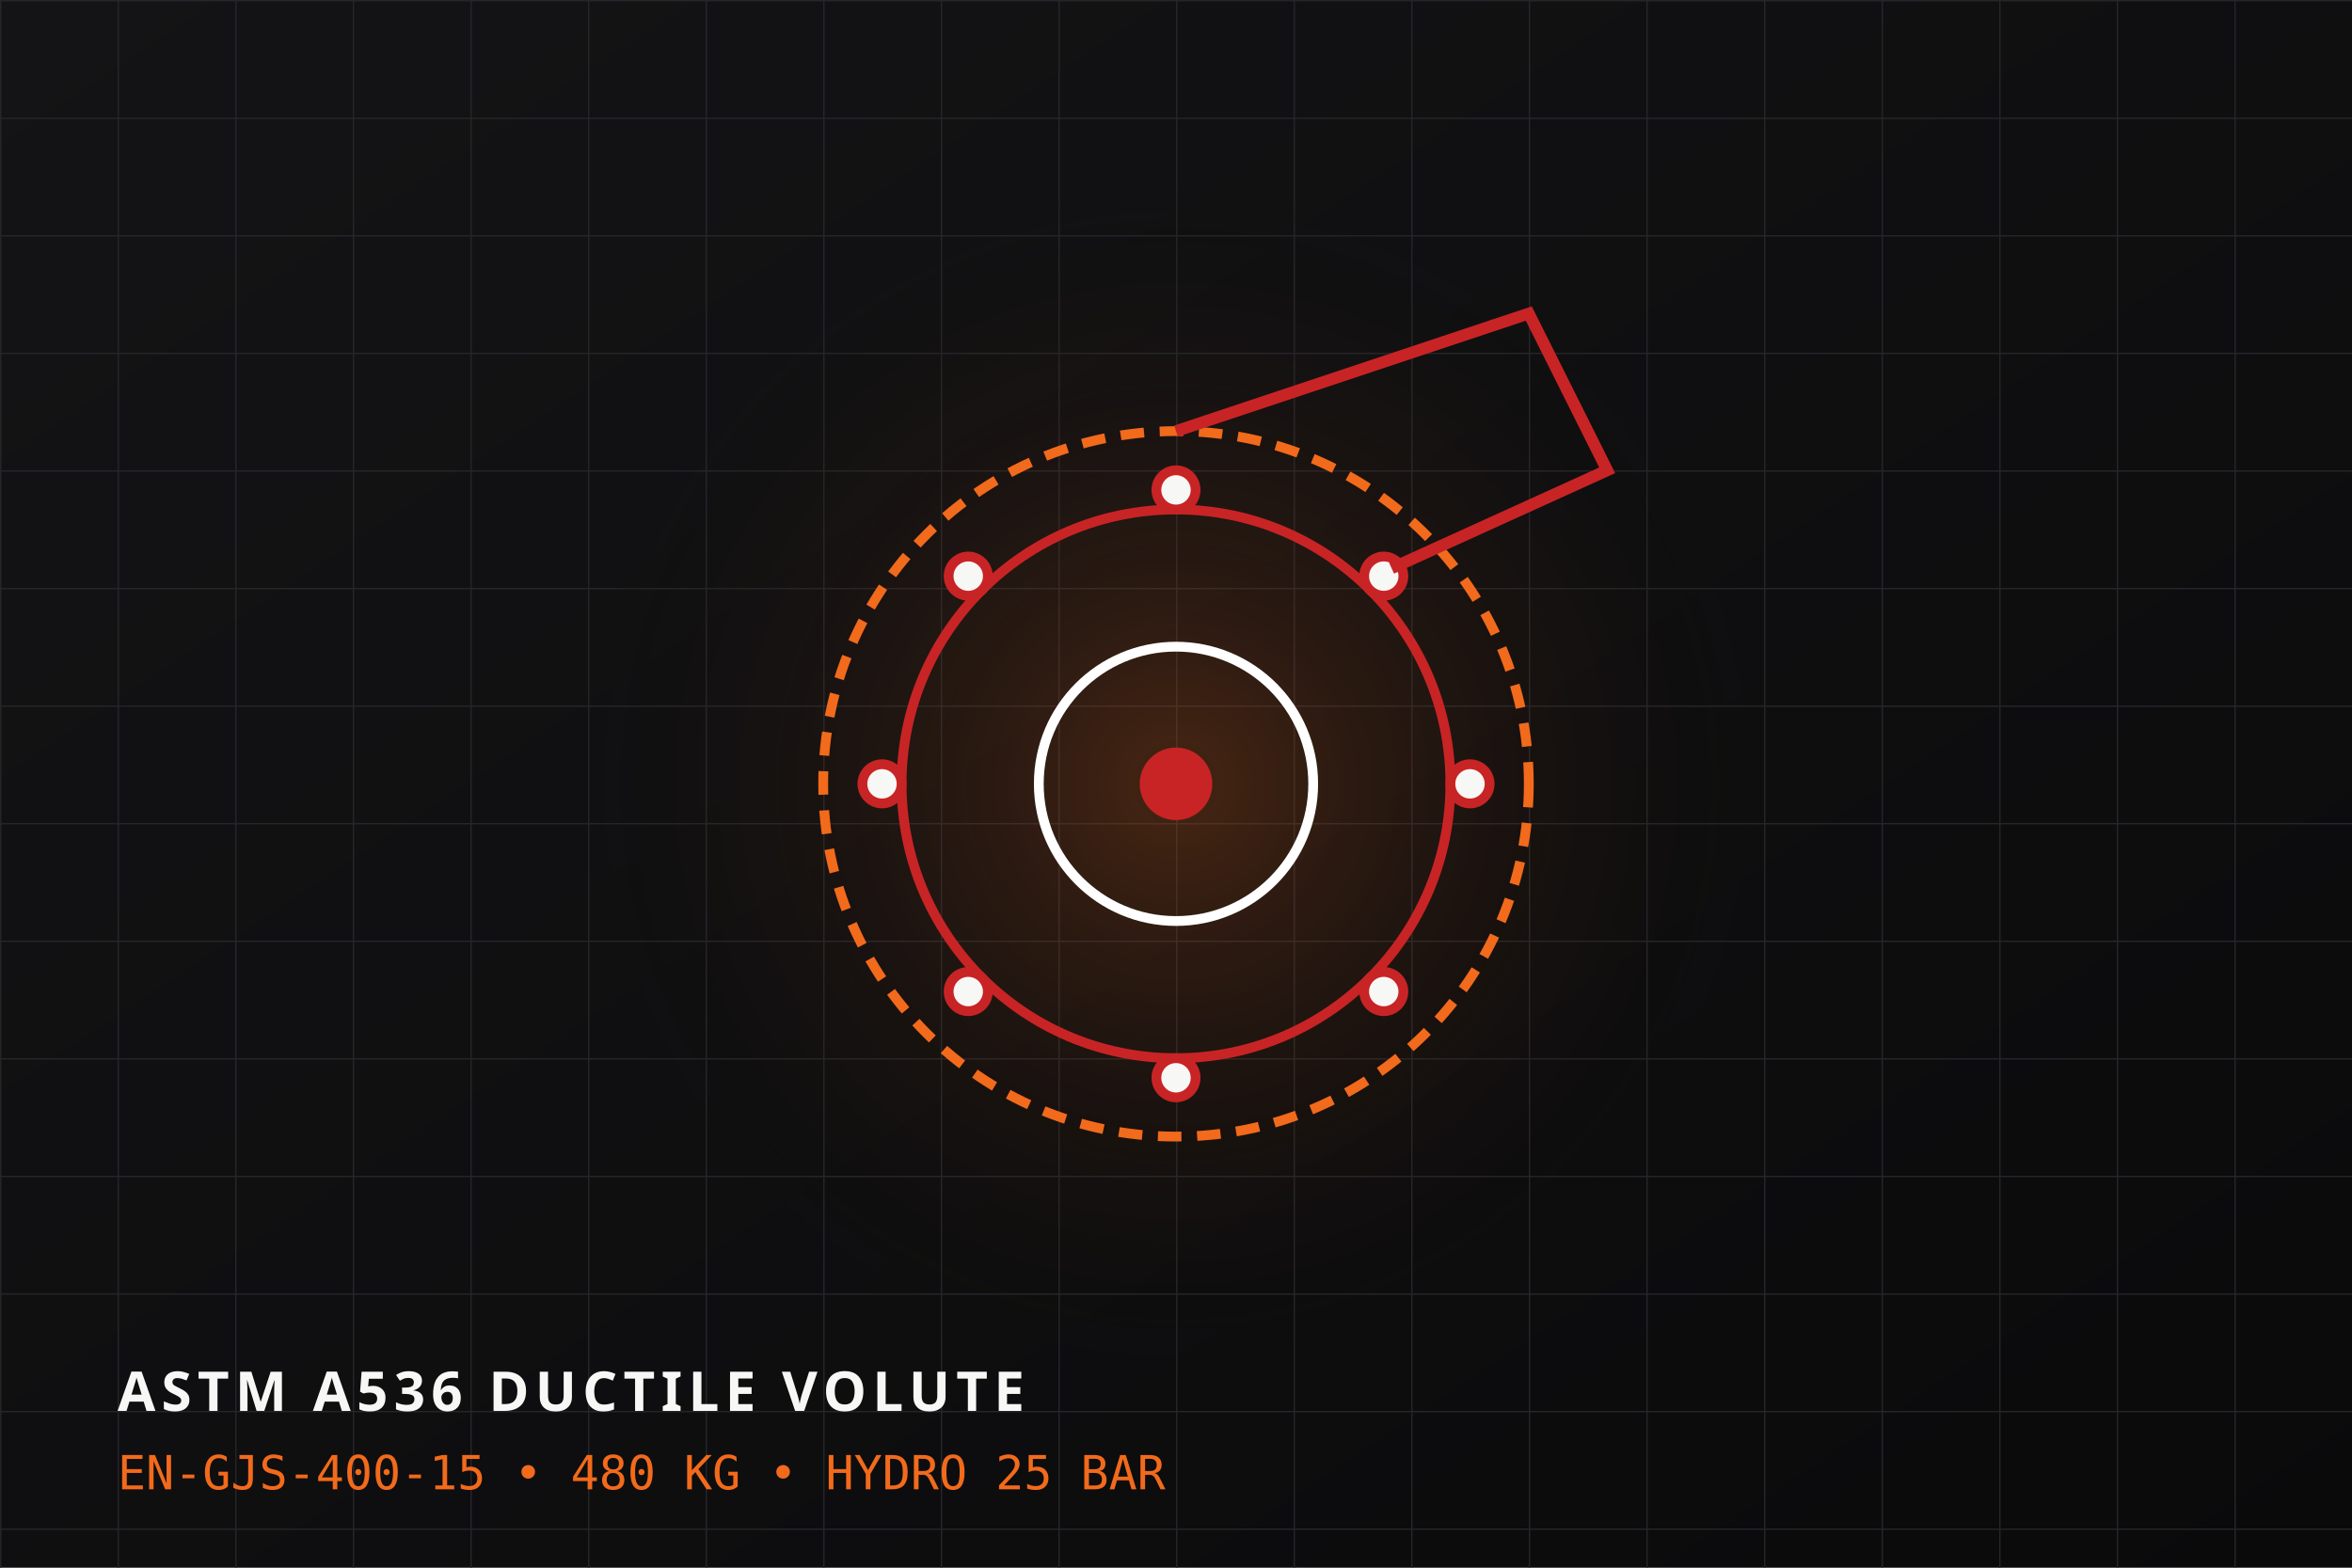
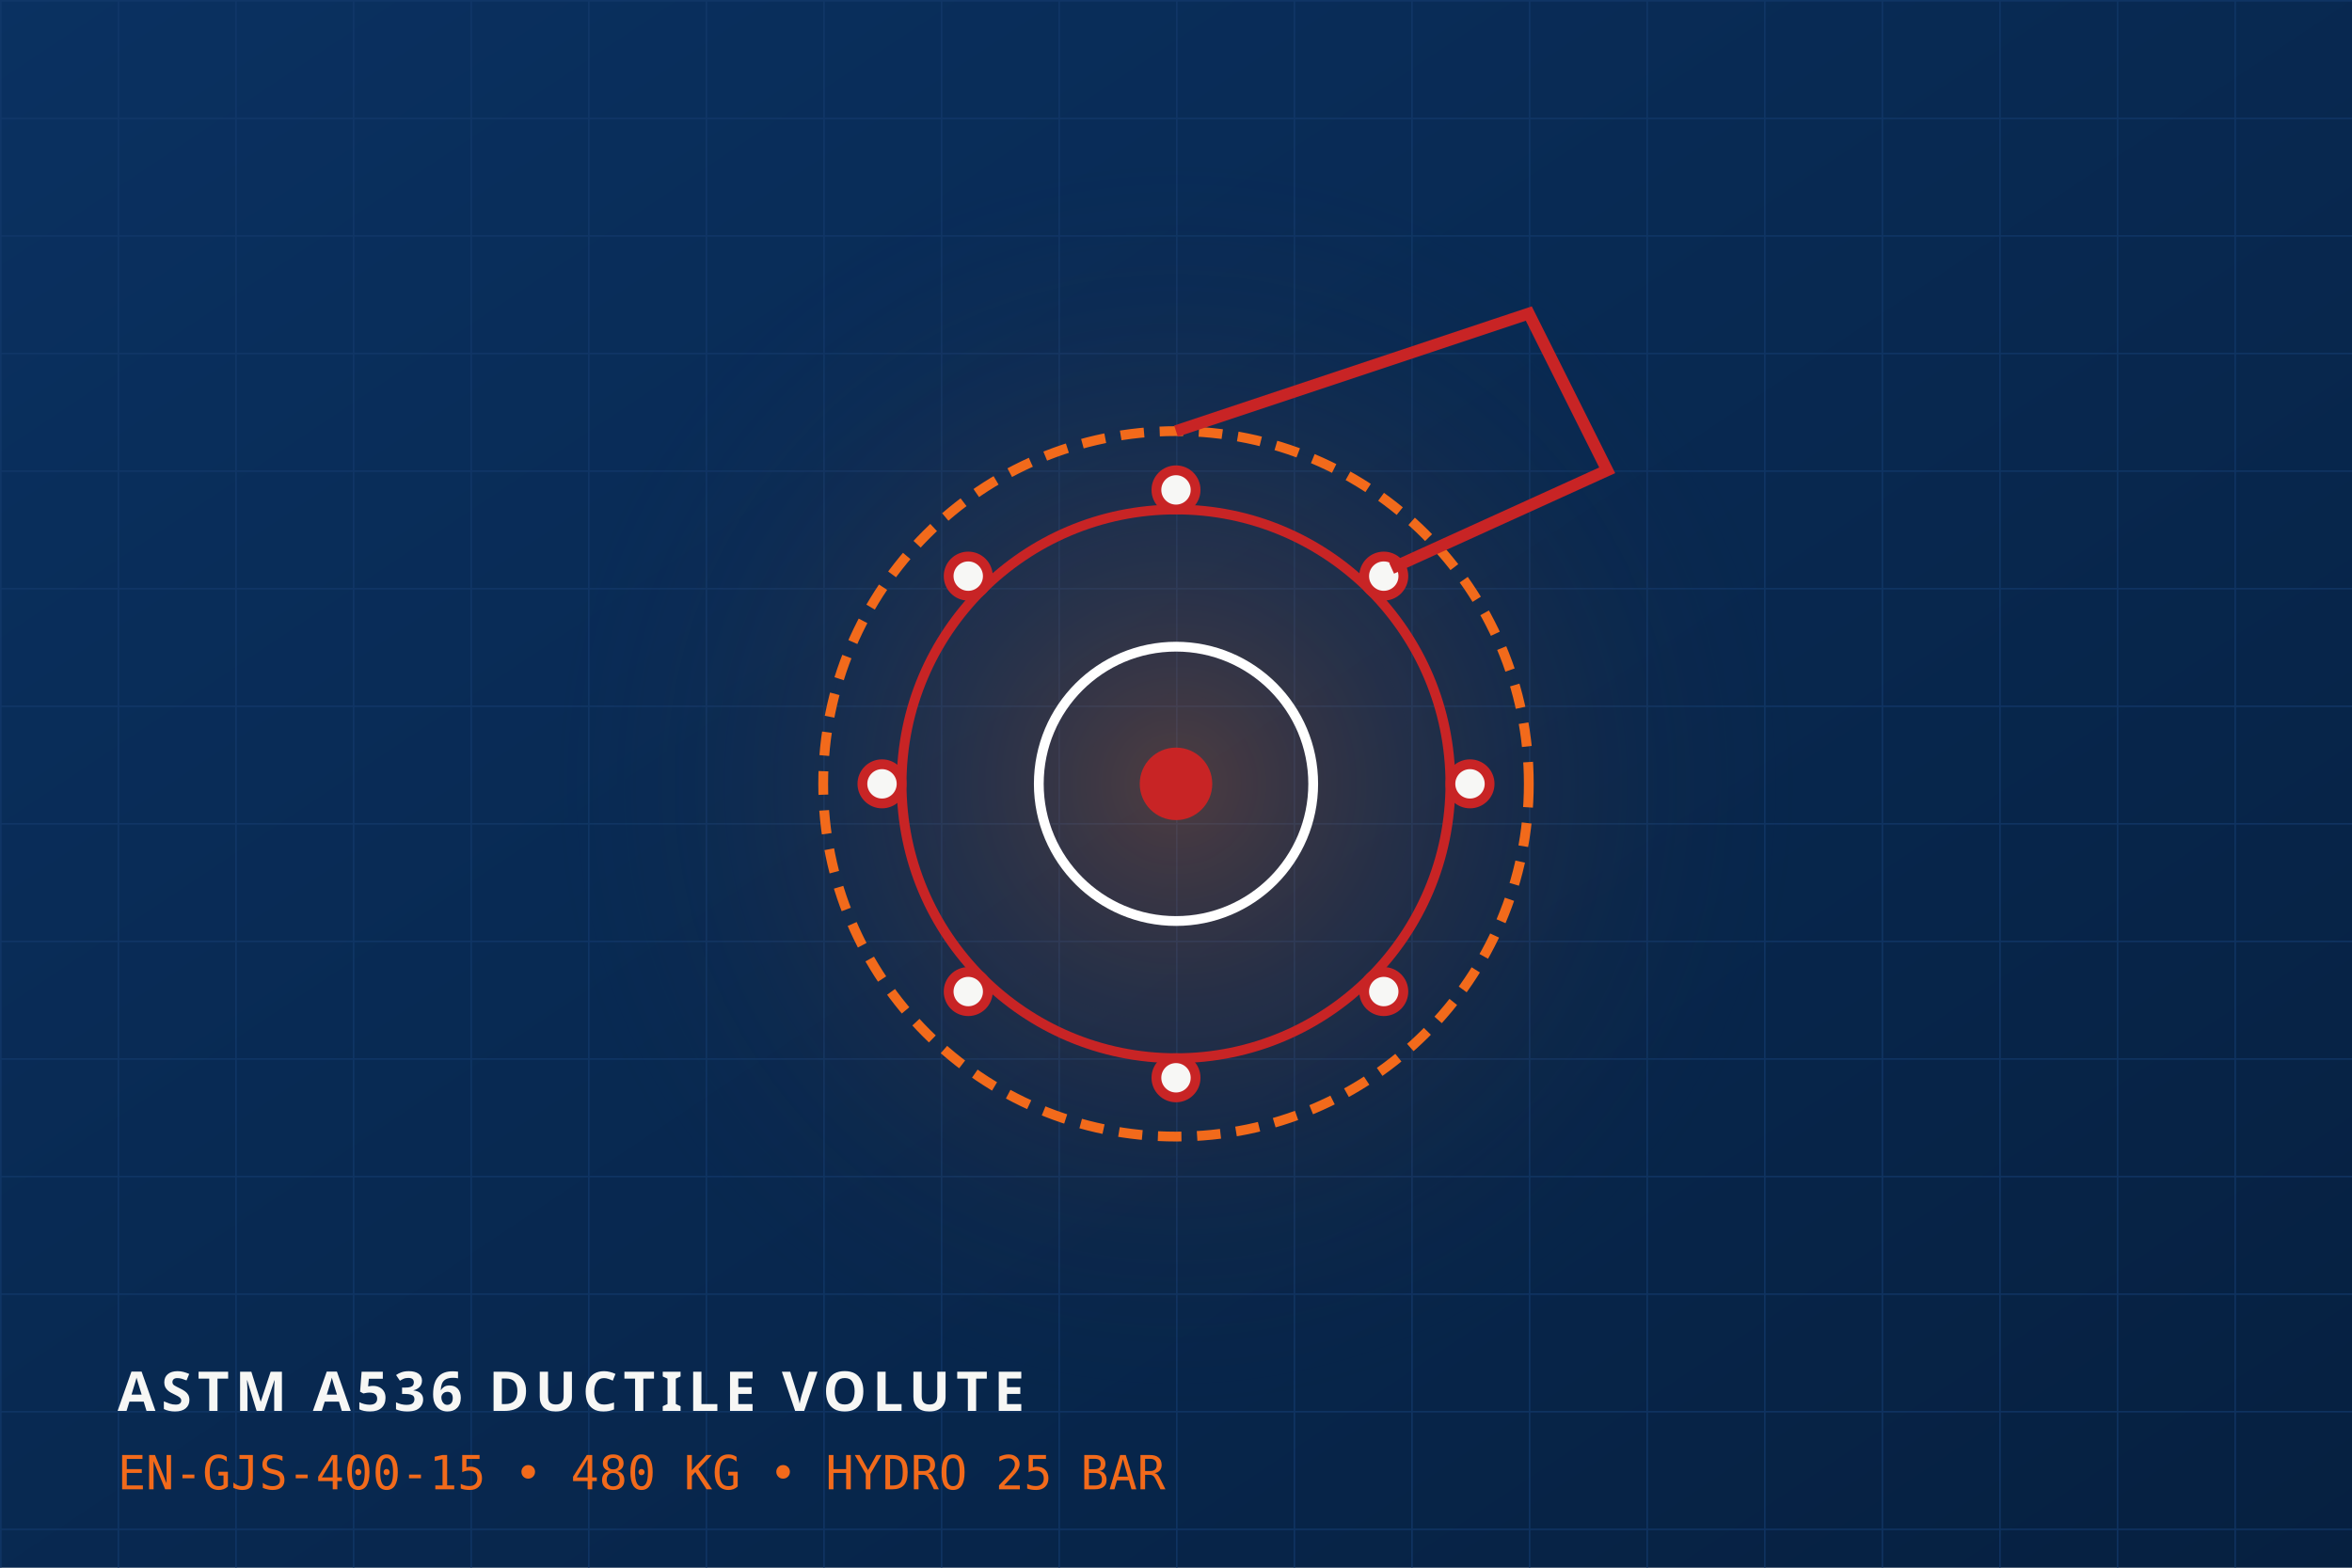
<svg xmlns="http://www.w3.org/2000/svg" viewBox="0 0 600 400" width="100%" height="100%">
  <defs>
-     <linearGradient id="bg" x1="0%" y1="0%" x2="100%" y2="100%">
-       <stop offset="0%" stop-color="#141416" />
-       <stop offset="100%" stop-color="#0a0a0b" />
+     <linearGradient id="navyBg" x1="0%" y1="0%" x2="100%" y2="100%">
+       <stop offset="0%" stop-color="#0a3161" />
+       <stop offset="100%" stop-color="#062040" />
    </linearGradient>
    <radialGradient id="moltenGlow" cx="50%" cy="50%" r="50%">
-       <stop offset="0%" stop-color="#f26a1b" stop-opacity="0.25" />
-       <stop offset="100%" stop-color="#000000" stop-opacity="0" />
+       <stop offset="0%" stop-color="#f26a1b" stop-opacity="0.3" />
+       <stop offset="100%" stop-color="#062040" stop-opacity="0" />
    </radialGradient>
    <pattern id="grid" width="30" height="30" patternUnits="userSpaceOnUse">
-       <path d="M 30 0 L 0 0 0 30" fill="none" stroke="#25252a" stroke-width="0.7" />
+       <path d="M 30 0 L 0 0 0 30" fill="none" stroke="#13396b" stroke-width="0.8" />
    </pattern>
  </defs>
-   <rect width="600" height="400" fill="url(#bg)" />
-   <rect width="600" height="400" fill="url(#grid)" />
+   <rect width="600" height="400" fill="url(#navyBg)" />
+   <rect width="600" height="400" fill="url(#grid)" opacity="0.7" />
  <circle cx="300" cy="200" r="160" fill="url(#moltenGlow)" />
  <g transform="translate(180, 80)" stroke="#c82425" stroke-width="2.5" fill="none">
    <circle cx="120" cy="120" r="90" stroke="#f26a1b" stroke-dasharray="6,4" />
    <circle cx="120" cy="120" r="70" />
    <circle cx="120" cy="120" r="35" stroke="#ffffff" />
    <circle cx="120" cy="120" r="8" fill="#c82425" />
    <circle cx="120" cy="45" r="5" fill="#f7f7f5" />
    <circle cx="120" cy="195" r="5" fill="#f7f7f5" />
    <circle cx="45" cy="120" r="5" fill="#f7f7f5" />
    <circle cx="195" cy="120" r="5" fill="#f7f7f5" />
    <circle cx="67" cy="67" r="5" fill="#f7f7f5" />
    <circle cx="173" cy="173" r="5" fill="#f7f7f5" />
    <circle cx="67" cy="173" r="5" fill="#f7f7f5" />
    <circle cx="173" cy="67" r="5" fill="#f7f7f5" />
    <path d="M 120 30 L 210 0 L 230 40 L 175 65" stroke="#c82425" stroke-width="3" />
  </g>
  <text x="30" y="360" fill="#f7f7f5" font-family="sans-serif" font-size="14" font-weight="700" letter-spacing="1.5">ASTM A536 DUCTILE VOLUTE</text>
  <text x="30" y="380" fill="#f26a1b" font-family="monospace" font-size="12">EN-GJS-400-15 • 480 KG • HYDRO 25 BAR</text>
</svg>
